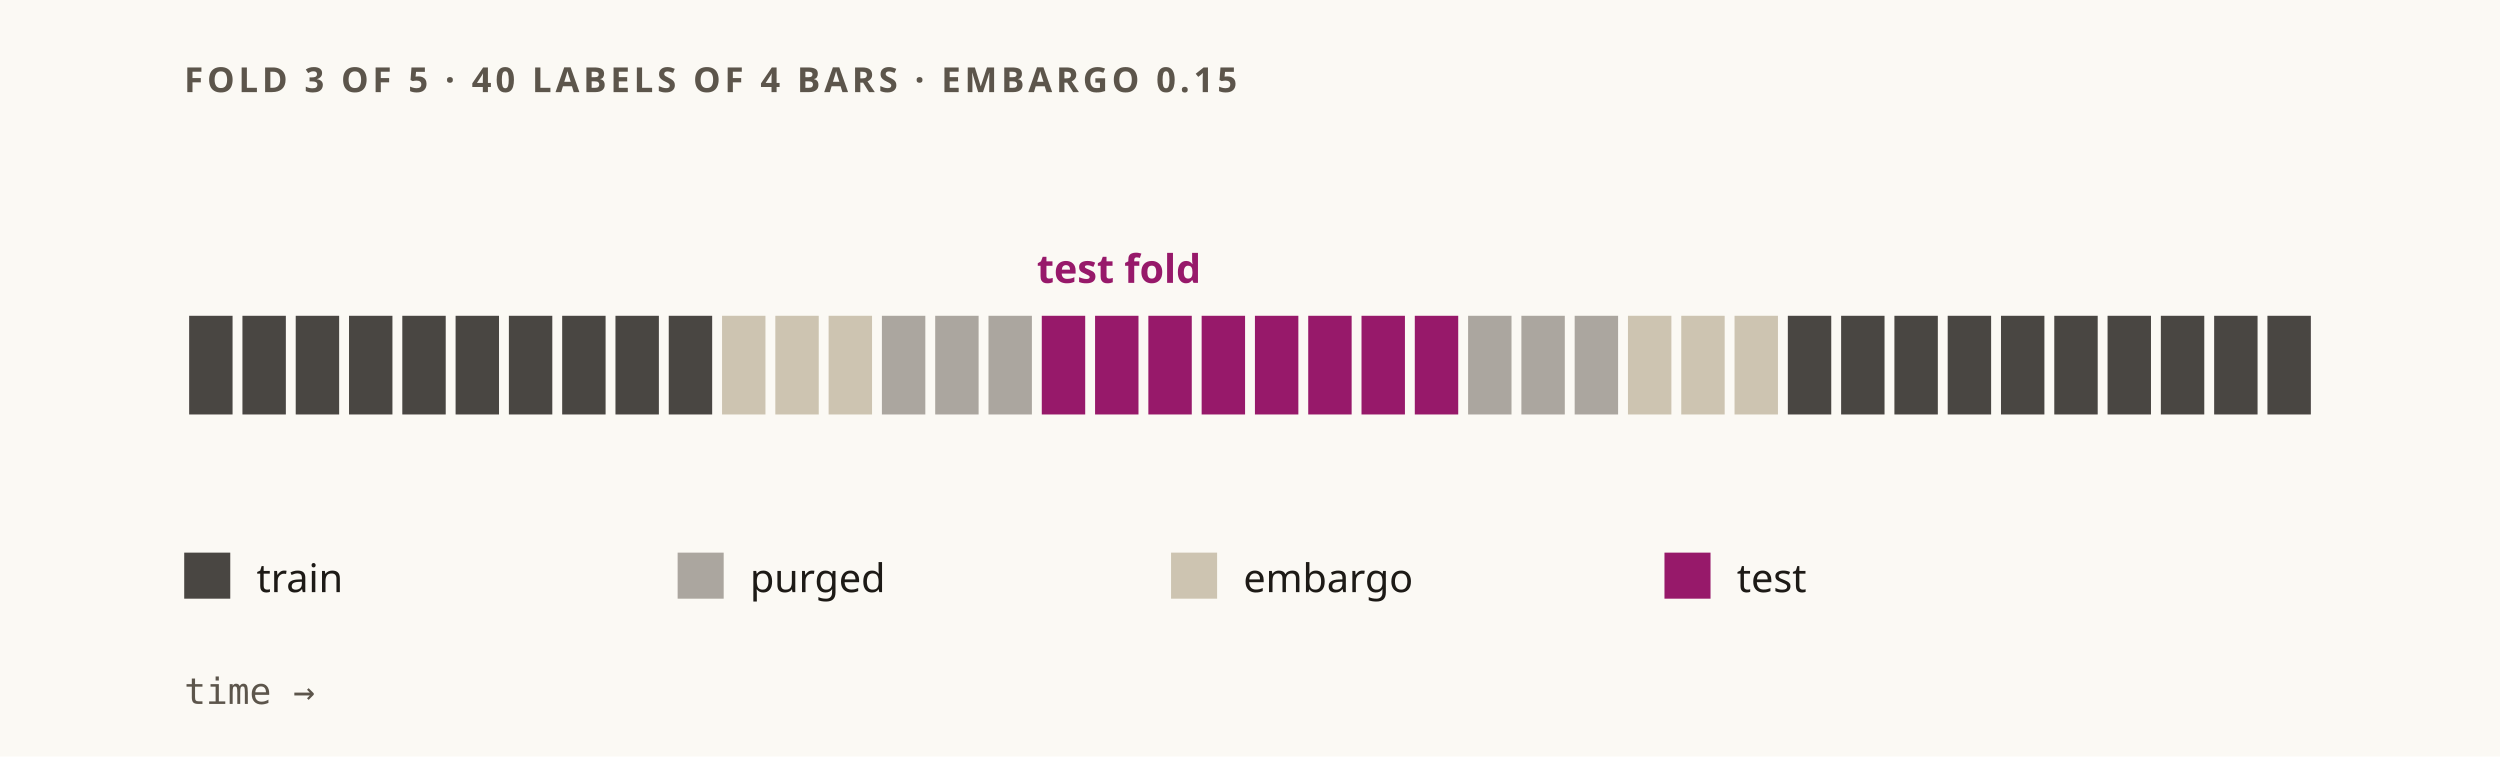
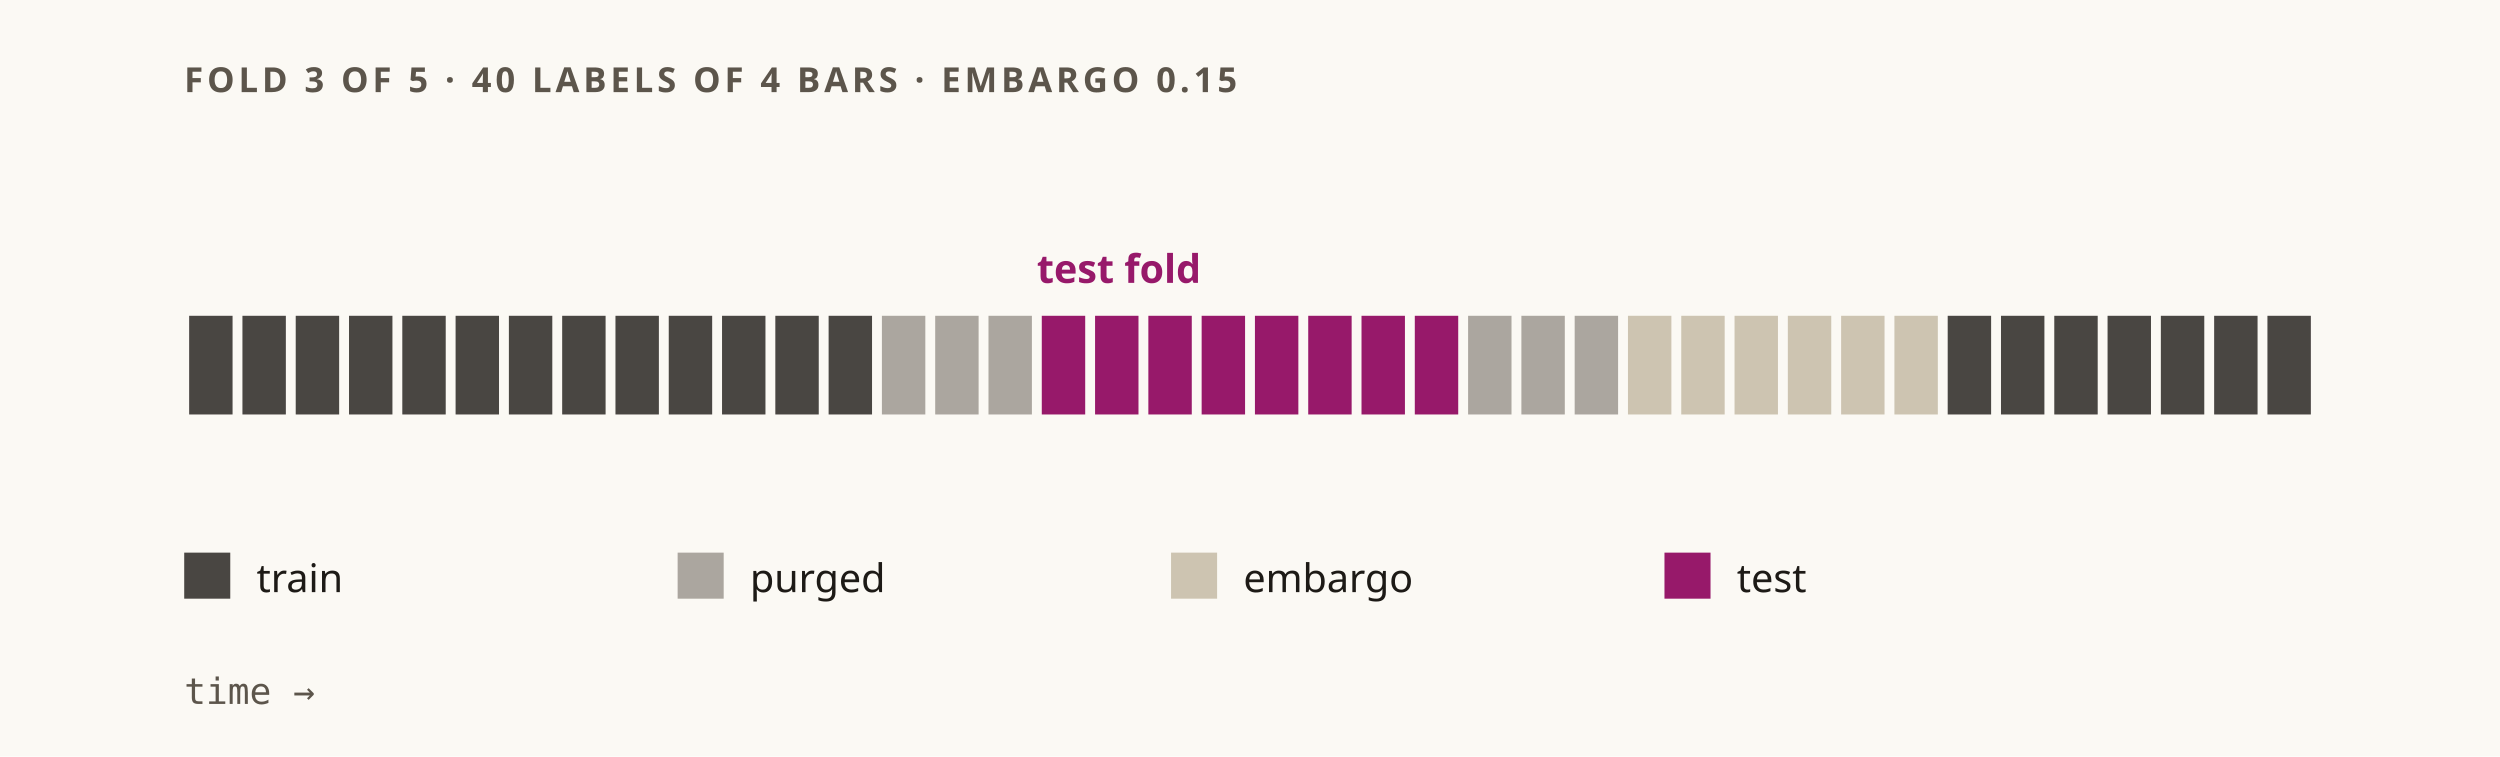
- <svg xmlns="http://www.w3.org/2000/svg" viewBox="0 0 760 230" role="img" aria-label="One fold of purged k-fold: test labels, purged labels on both sides, and the embargo">
+ <svg xmlns="http://www.w3.org/2000/svg" viewBox="0 0 760 230" role="img" aria-label="One fold of purged k-fold: test labels, purged labels on both sides, and the embargo after the purge">
  <rect width="760" height="230" fill="#fbf9f4" />
  <text x="56" y="28" fill="#5c554b" font-family="'IBM Plex Sans', system-ui, sans-serif" font-size="10.5" font-weight="600" letter-spacing="1.2">FOLD 3 OF 5 · 40 LABELS OF 4 BARS · EMBARGO 0.15</text>
  <rect x="57.5" y="96" width="13.2" height="30" fill="#1d1a16" fill-opacity="0.8" />
  <rect x="73.7" y="96" width="13.2" height="30" fill="#1d1a16" fill-opacity="0.8" />
  <rect x="89.9" y="96" width="13.2" height="30" fill="#1d1a16" fill-opacity="0.8" />
  <rect x="106.1" y="96" width="13.2" height="30" fill="#1d1a16" fill-opacity="0.8" />
  <rect x="122.3" y="96" width="13.2" height="30" fill="#1d1a16" fill-opacity="0.8" />
  <rect x="138.5" y="96" width="13.2" height="30" fill="#1d1a16" fill-opacity="0.8" />
  <rect x="154.7" y="96" width="13.2" height="30" fill="#1d1a16" fill-opacity="0.8" />
  <rect x="170.9" y="96" width="13.2" height="30" fill="#1d1a16" fill-opacity="0.8" />
  <rect x="187.1" y="96" width="13.2" height="30" fill="#1d1a16" fill-opacity="0.8" />
  <rect x="203.3" y="96" width="13.2" height="30" fill="#1d1a16" fill-opacity="0.8" />
-   <rect x="219.5" y="96" width="13.2" height="30" fill="#cdc4b1" fill-opacity="1.0" />
-   <rect x="235.7" y="96" width="13.2" height="30" fill="#cdc4b1" fill-opacity="1.0" />
-   <rect x="251.9" y="96" width="13.2" height="30" fill="#cdc4b1" fill-opacity="1.0" />
+   <rect x="219.5" y="96" width="13.2" height="30" fill="#1d1a16" fill-opacity="0.8" />
+   <rect x="235.7" y="96" width="13.2" height="30" fill="#1d1a16" fill-opacity="0.8" />
+   <rect x="251.9" y="96" width="13.2" height="30" fill="#1d1a16" fill-opacity="0.8" />
  <rect x="268.1" y="96" width="13.2" height="30" fill="#5c554b" fill-opacity="0.5" />
  <rect x="284.3" y="96" width="13.2" height="30" fill="#5c554b" fill-opacity="0.5" />
  <rect x="300.5" y="96" width="13.2" height="30" fill="#5c554b" fill-opacity="0.5" />
  <rect x="316.7" y="96" width="13.2" height="30" fill="#97196a" fill-opacity="1.0" />
  <rect x="332.9" y="96" width="13.2" height="30" fill="#97196a" fill-opacity="1.0" />
  <rect x="349.1" y="96" width="13.2" height="30" fill="#97196a" fill-opacity="1.0" />
  <rect x="365.3" y="96" width="13.2" height="30" fill="#97196a" fill-opacity="1.0" />
  <rect x="381.5" y="96" width="13.2" height="30" fill="#97196a" fill-opacity="1.0" />
  <rect x="397.7" y="96" width="13.2" height="30" fill="#97196a" fill-opacity="1.0" />
  <rect x="413.9" y="96" width="13.2" height="30" fill="#97196a" fill-opacity="1.0" />
  <rect x="430.1" y="96" width="13.2" height="30" fill="#97196a" fill-opacity="1.0" />
  <rect x="446.3" y="96" width="13.2" height="30" fill="#5c554b" fill-opacity="0.5" />
  <rect x="462.5" y="96" width="13.2" height="30" fill="#5c554b" fill-opacity="0.5" />
  <rect x="478.7" y="96" width="13.2" height="30" fill="#5c554b" fill-opacity="0.5" />
  <rect x="494.9" y="96" width="13.2" height="30" fill="#cdc4b1" fill-opacity="1.0" />
  <rect x="511.1" y="96" width="13.2" height="30" fill="#cdc4b1" fill-opacity="1.0" />
  <rect x="527.3" y="96" width="13.2" height="30" fill="#cdc4b1" fill-opacity="1.0" />
-   <rect x="543.5" y="96" width="13.2" height="30" fill="#1d1a16" fill-opacity="0.8" />
-   <rect x="559.7" y="96" width="13.2" height="30" fill="#1d1a16" fill-opacity="0.8" />
-   <rect x="575.9" y="96" width="13.2" height="30" fill="#1d1a16" fill-opacity="0.8" />
+   <rect x="543.5" y="96" width="13.2" height="30" fill="#cdc4b1" fill-opacity="1.0" />
+   <rect x="559.7" y="96" width="13.2" height="30" fill="#cdc4b1" fill-opacity="1.0" />
+   <rect x="575.9" y="96" width="13.2" height="30" fill="#cdc4b1" fill-opacity="1.0" />
  <rect x="592.1" y="96" width="13.2" height="30" fill="#1d1a16" fill-opacity="0.8" />
  <rect x="608.3" y="96" width="13.2" height="30" fill="#1d1a16" fill-opacity="0.8" />
  <rect x="624.5" y="96" width="13.2" height="30" fill="#1d1a16" fill-opacity="0.8" />
  <rect x="640.7" y="96" width="13.2" height="30" fill="#1d1a16" fill-opacity="0.8" />
  <rect x="656.9" y="96" width="13.2" height="30" fill="#1d1a16" fill-opacity="0.8" />
  <rect x="673.1" y="96" width="13.2" height="30" fill="#1d1a16" fill-opacity="0.8" />
  <rect x="689.3" y="96" width="13.2" height="30" fill="#1d1a16" fill-opacity="0.8" />
  <rect x="56" y="168" width="14" height="14" fill="#1d1a16" fill-opacity="0.8" />
  <text x="78" y="180" fill="#1d1a16" font-family="'IBM Plex Sans', system-ui, sans-serif" font-size="12" font-weight="400" text-anchor="start">train</text>
  <rect x="206" y="168" width="14" height="14" fill="#5c554b" fill-opacity="0.5" />
  <text x="228" y="180" fill="#1d1a16" font-family="'IBM Plex Sans', system-ui, sans-serif" font-size="12" font-weight="400" text-anchor="start">purged</text>
  <rect x="356" y="168" width="14" height="14" fill="#cdc4b1" fill-opacity="1.0" />
  <text x="378" y="180" fill="#1d1a16" font-family="'IBM Plex Sans', system-ui, sans-serif" font-size="12" font-weight="400" text-anchor="start">embargo</text>
  <rect x="506" y="168" width="14" height="14" fill="#97196a" fill-opacity="1.0" />
  <text x="528" y="180" fill="#1d1a16" font-family="'IBM Plex Sans', system-ui, sans-serif" font-size="12" font-weight="400" text-anchor="start">test</text>
  <text x="315.2" y="86" fill="#97196a" font-family="'IBM Plex Sans', system-ui, sans-serif" font-size="12" font-weight="600" text-anchor="start">test fold</text>
  <text x="56" y="214" fill="#5c554b" font-family="'IBM Plex Mono', ui-monospace, monospace" font-size="11" font-weight="400" text-anchor="start">time →</text>
</svg>
